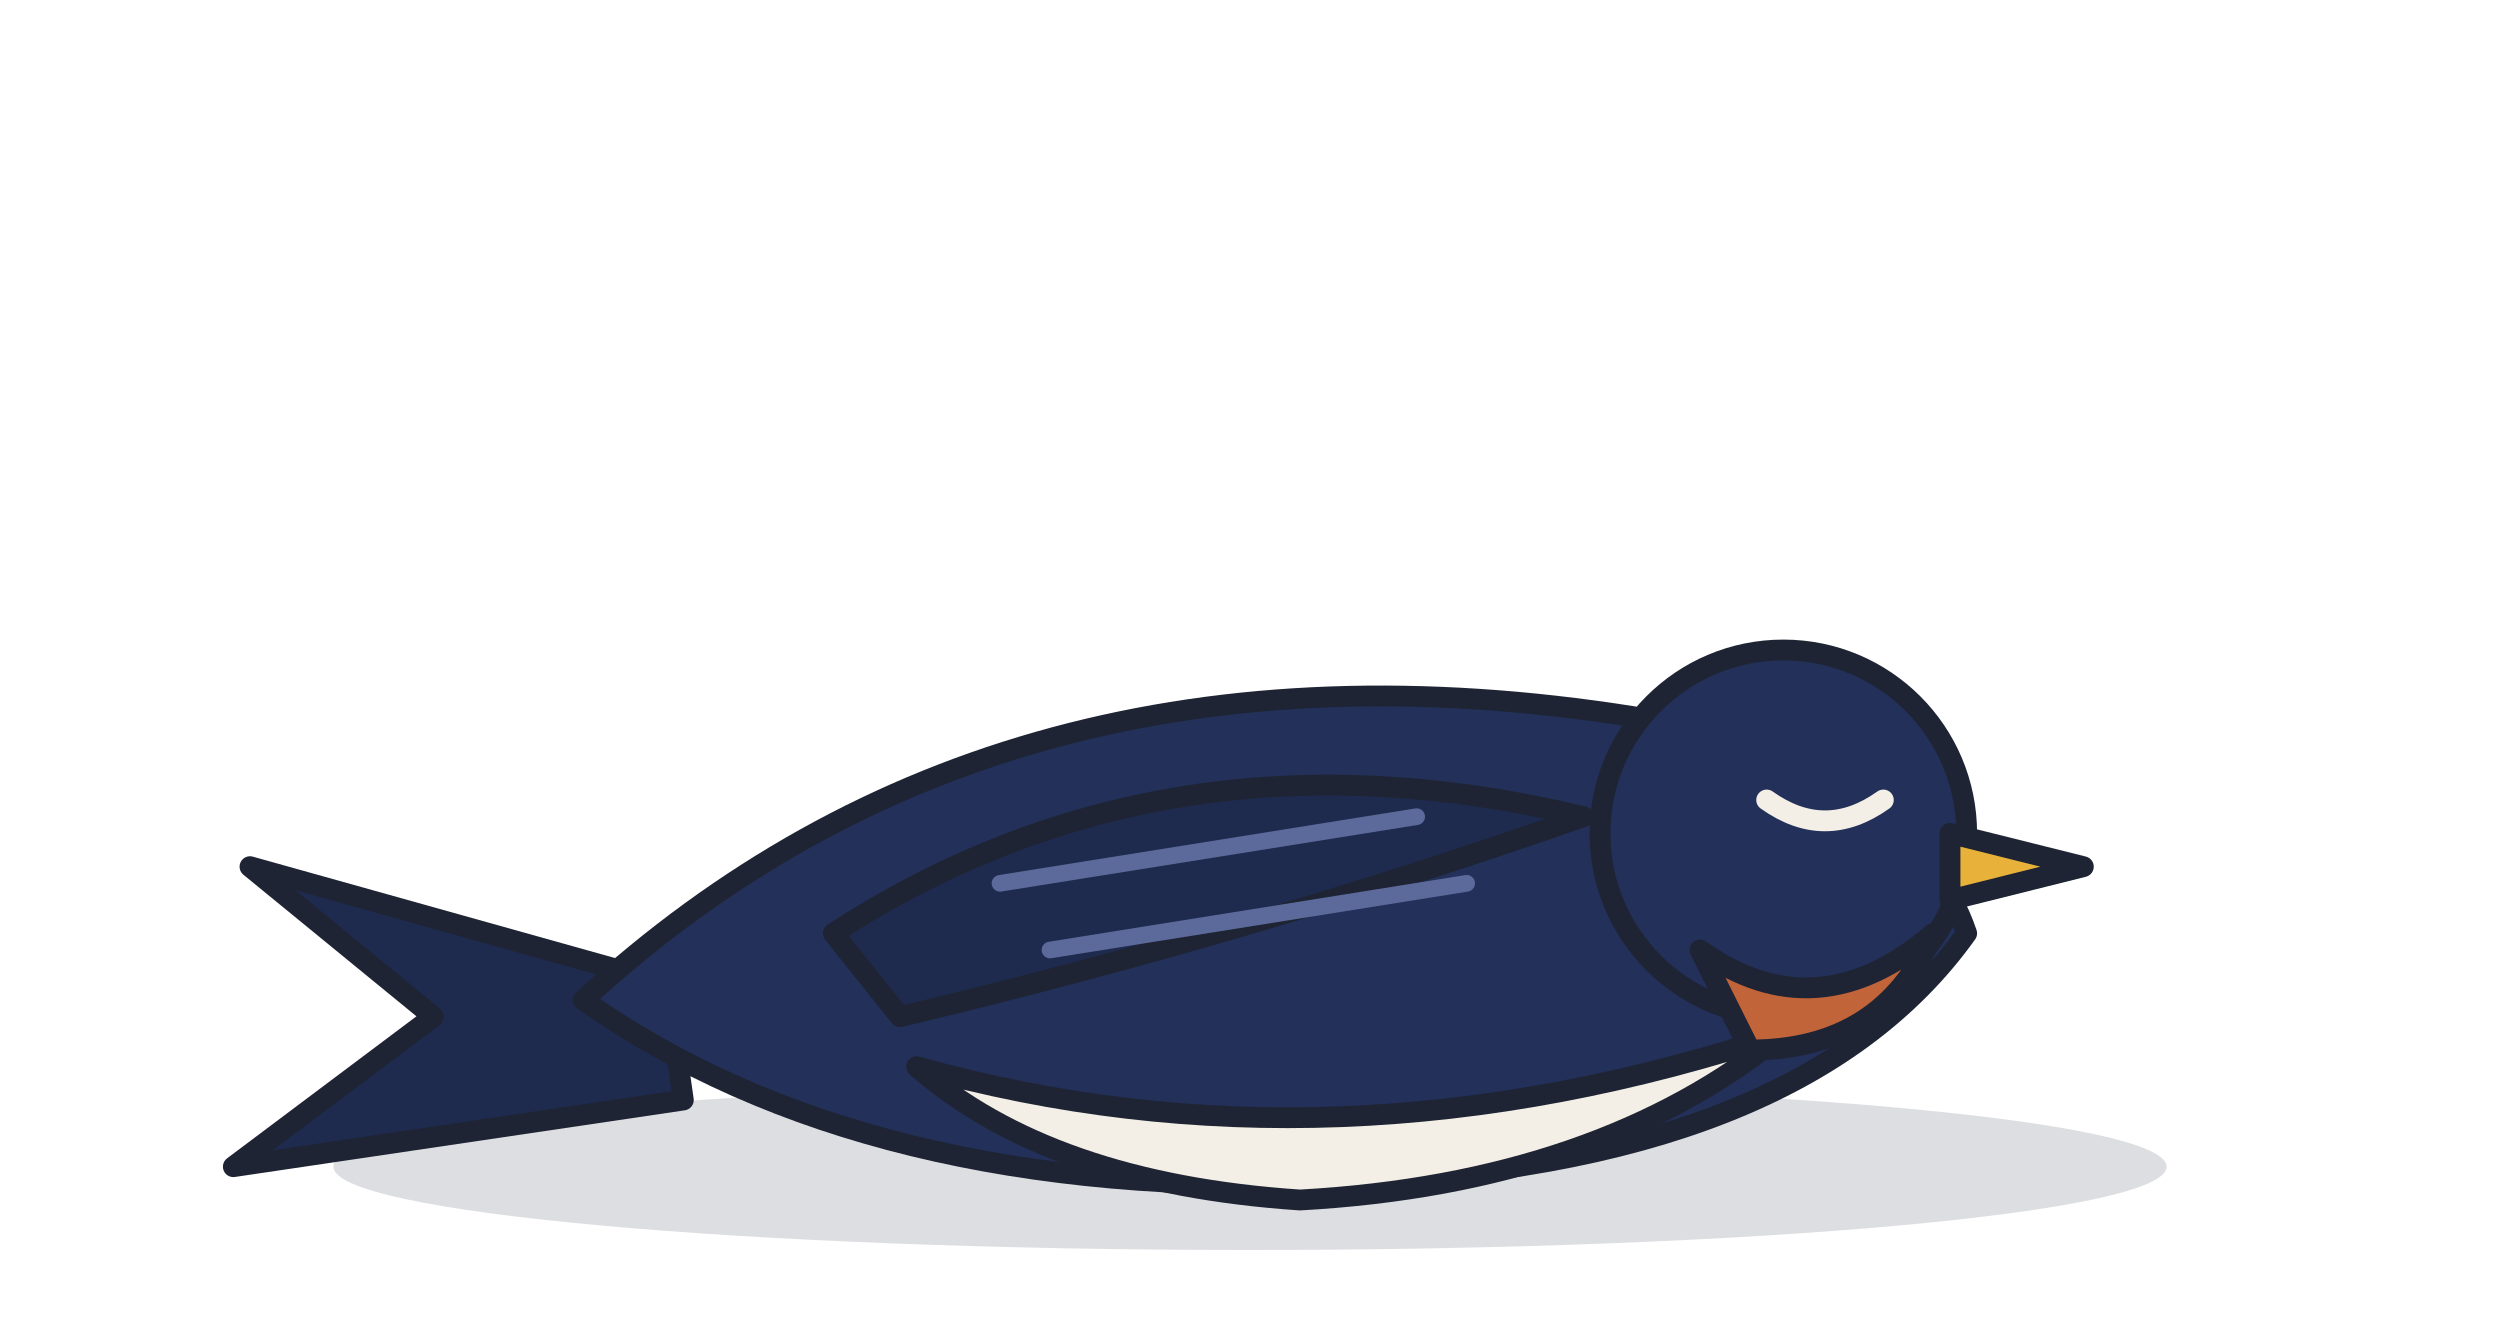
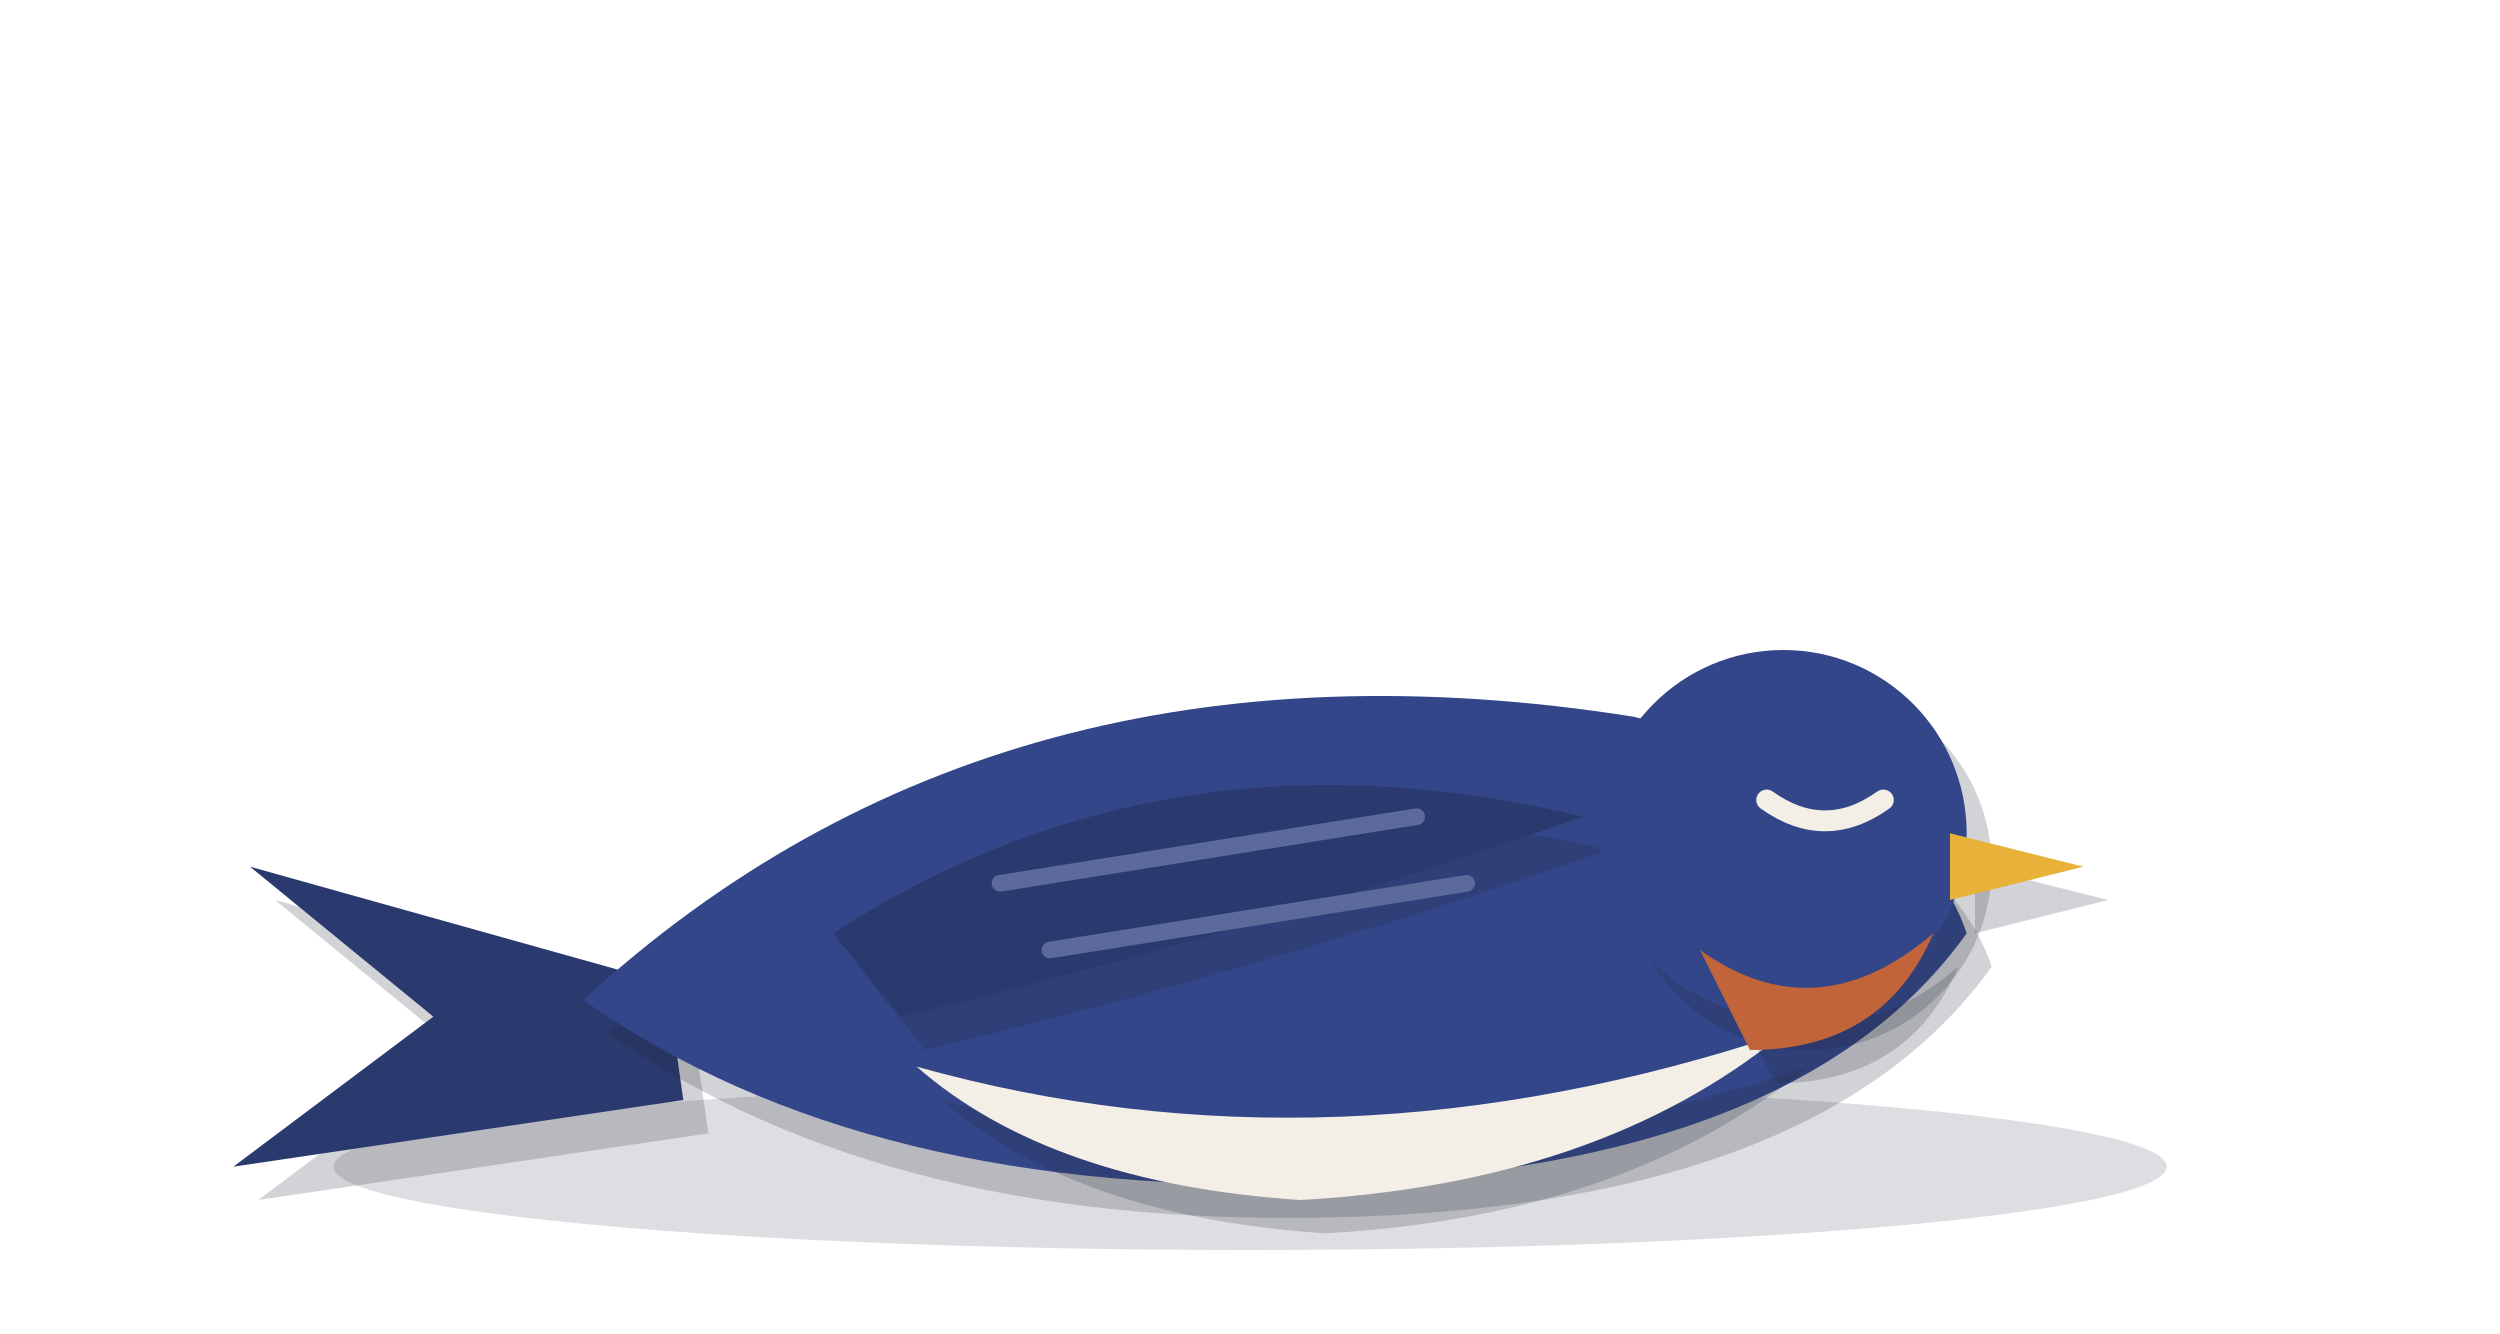
<svg xmlns="http://www.w3.org/2000/svg" viewBox="0 0 300 160" role="img" aria-label="Пташка спить">
-   <g stroke="#1E2433" stroke-width="2.5" stroke-linejoin="round" stroke-linecap="round">
+   <g stroke-linejoin="round" stroke-linecap="round">
    <ellipse cx="150" cy="140" rx="110" ry="10" fill="#1E2433" opacity=".15" stroke="none" />
-     <path d="M80 118L30 104L52 122L28 140L82 132Z" fill="#1E2A4E" />
-     <path d="M70 120Q120 74 196 86Q230 94 236 112Q216 140 160 142Q104 144 70 120Z" fill="#22305A" />
-     <path d="M110 128Q160 142 214 124Q192 142 156 144Q126 142 110 128Z" fill="#F4EFE6" />
-     <path d="M100 112Q140 86 190 98Q150 112 108 122Z" fill="#1E2A4E" />
+     <path d="M80 118L30 104L52 122L28 140L82 132Z" fill="#1E2433" stroke="none" opacity="0.20" transform="translate(3 4)" />
+     <path d="M80 118L30 104L52 122L28 140L82 132Z" fill="#2A3A6E" stroke="none" />
+     <path d="M70 120Q120 74 196 86Q230 94 236 112Q216 140 160 142Q104 144 70 120Z" fill="#1E2433" stroke="none" opacity="0.20" transform="translate(3 4)" />
+     <path d="M70 120Q120 74 196 86Q230 94 236 112Q216 140 160 142Q104 144 70 120Z" fill="#33468A" stroke="none" />
+     <path d="M110 128Q160 142 214 124Q192 142 156 144Q126 142 110 128Z" fill="#1E2433" stroke="none" opacity="0.20" transform="translate(3 4)" />
+     <path d="M110 128Q160 142 214 124Q192 142 156 144Q126 142 110 128Z" fill="#F4EFE6" stroke="none" />
+     <path d="M100 112Q140 86 190 98Q150 112 108 122Z" fill="#1E2433" stroke="none" opacity="0.20" transform="translate(3 4)" />
+     <path d="M100 112Q140 86 190 98Q150 112 108 122Z" fill="#2A3A6E" stroke="none" />
    <path d="M120 106L170 98M126 114L176 106" fill="none" stroke="#5B6A9A" stroke-width="2" />
-     <circle cx="214" cy="100" r="22" fill="#22305A" />
-     <path d="M204 114Q218 124 232 112Q226 126 210 126Z" fill="#C2643A" />
+     <circle cx="214" cy="100" r="22" fill="#1E2433" stroke="none" opacity="0.20" transform="translate(3 4)" />
+     <circle cx="214" cy="100" r="22" fill="#33468A" stroke="none" />
+     <path d="M204 114Q218 124 232 112Q226 126 210 126Z" fill="#1E2433" stroke="none" opacity="0.20" transform="translate(3 4)" />
+     <path d="M204 114Q218 124 232 112Q226 126 210 126Z" fill="#C2643A" stroke="none" />
    <path d="M212 96Q219 101 226 96" fill="none" stroke="#F4EFE6" stroke-width="2.5" />
-     <path d="M234 100L250 104L234 108Z" fill="#E8B23A" />
+     <path d="M234 100L250 104L234 108Z" fill="#1E2433" stroke="none" opacity="0.20" transform="translate(3 4)" />
+     <path d="M234 100L250 104L234 108Z" fill="#E8B23A" stroke="none" />
  </g>
</svg>
